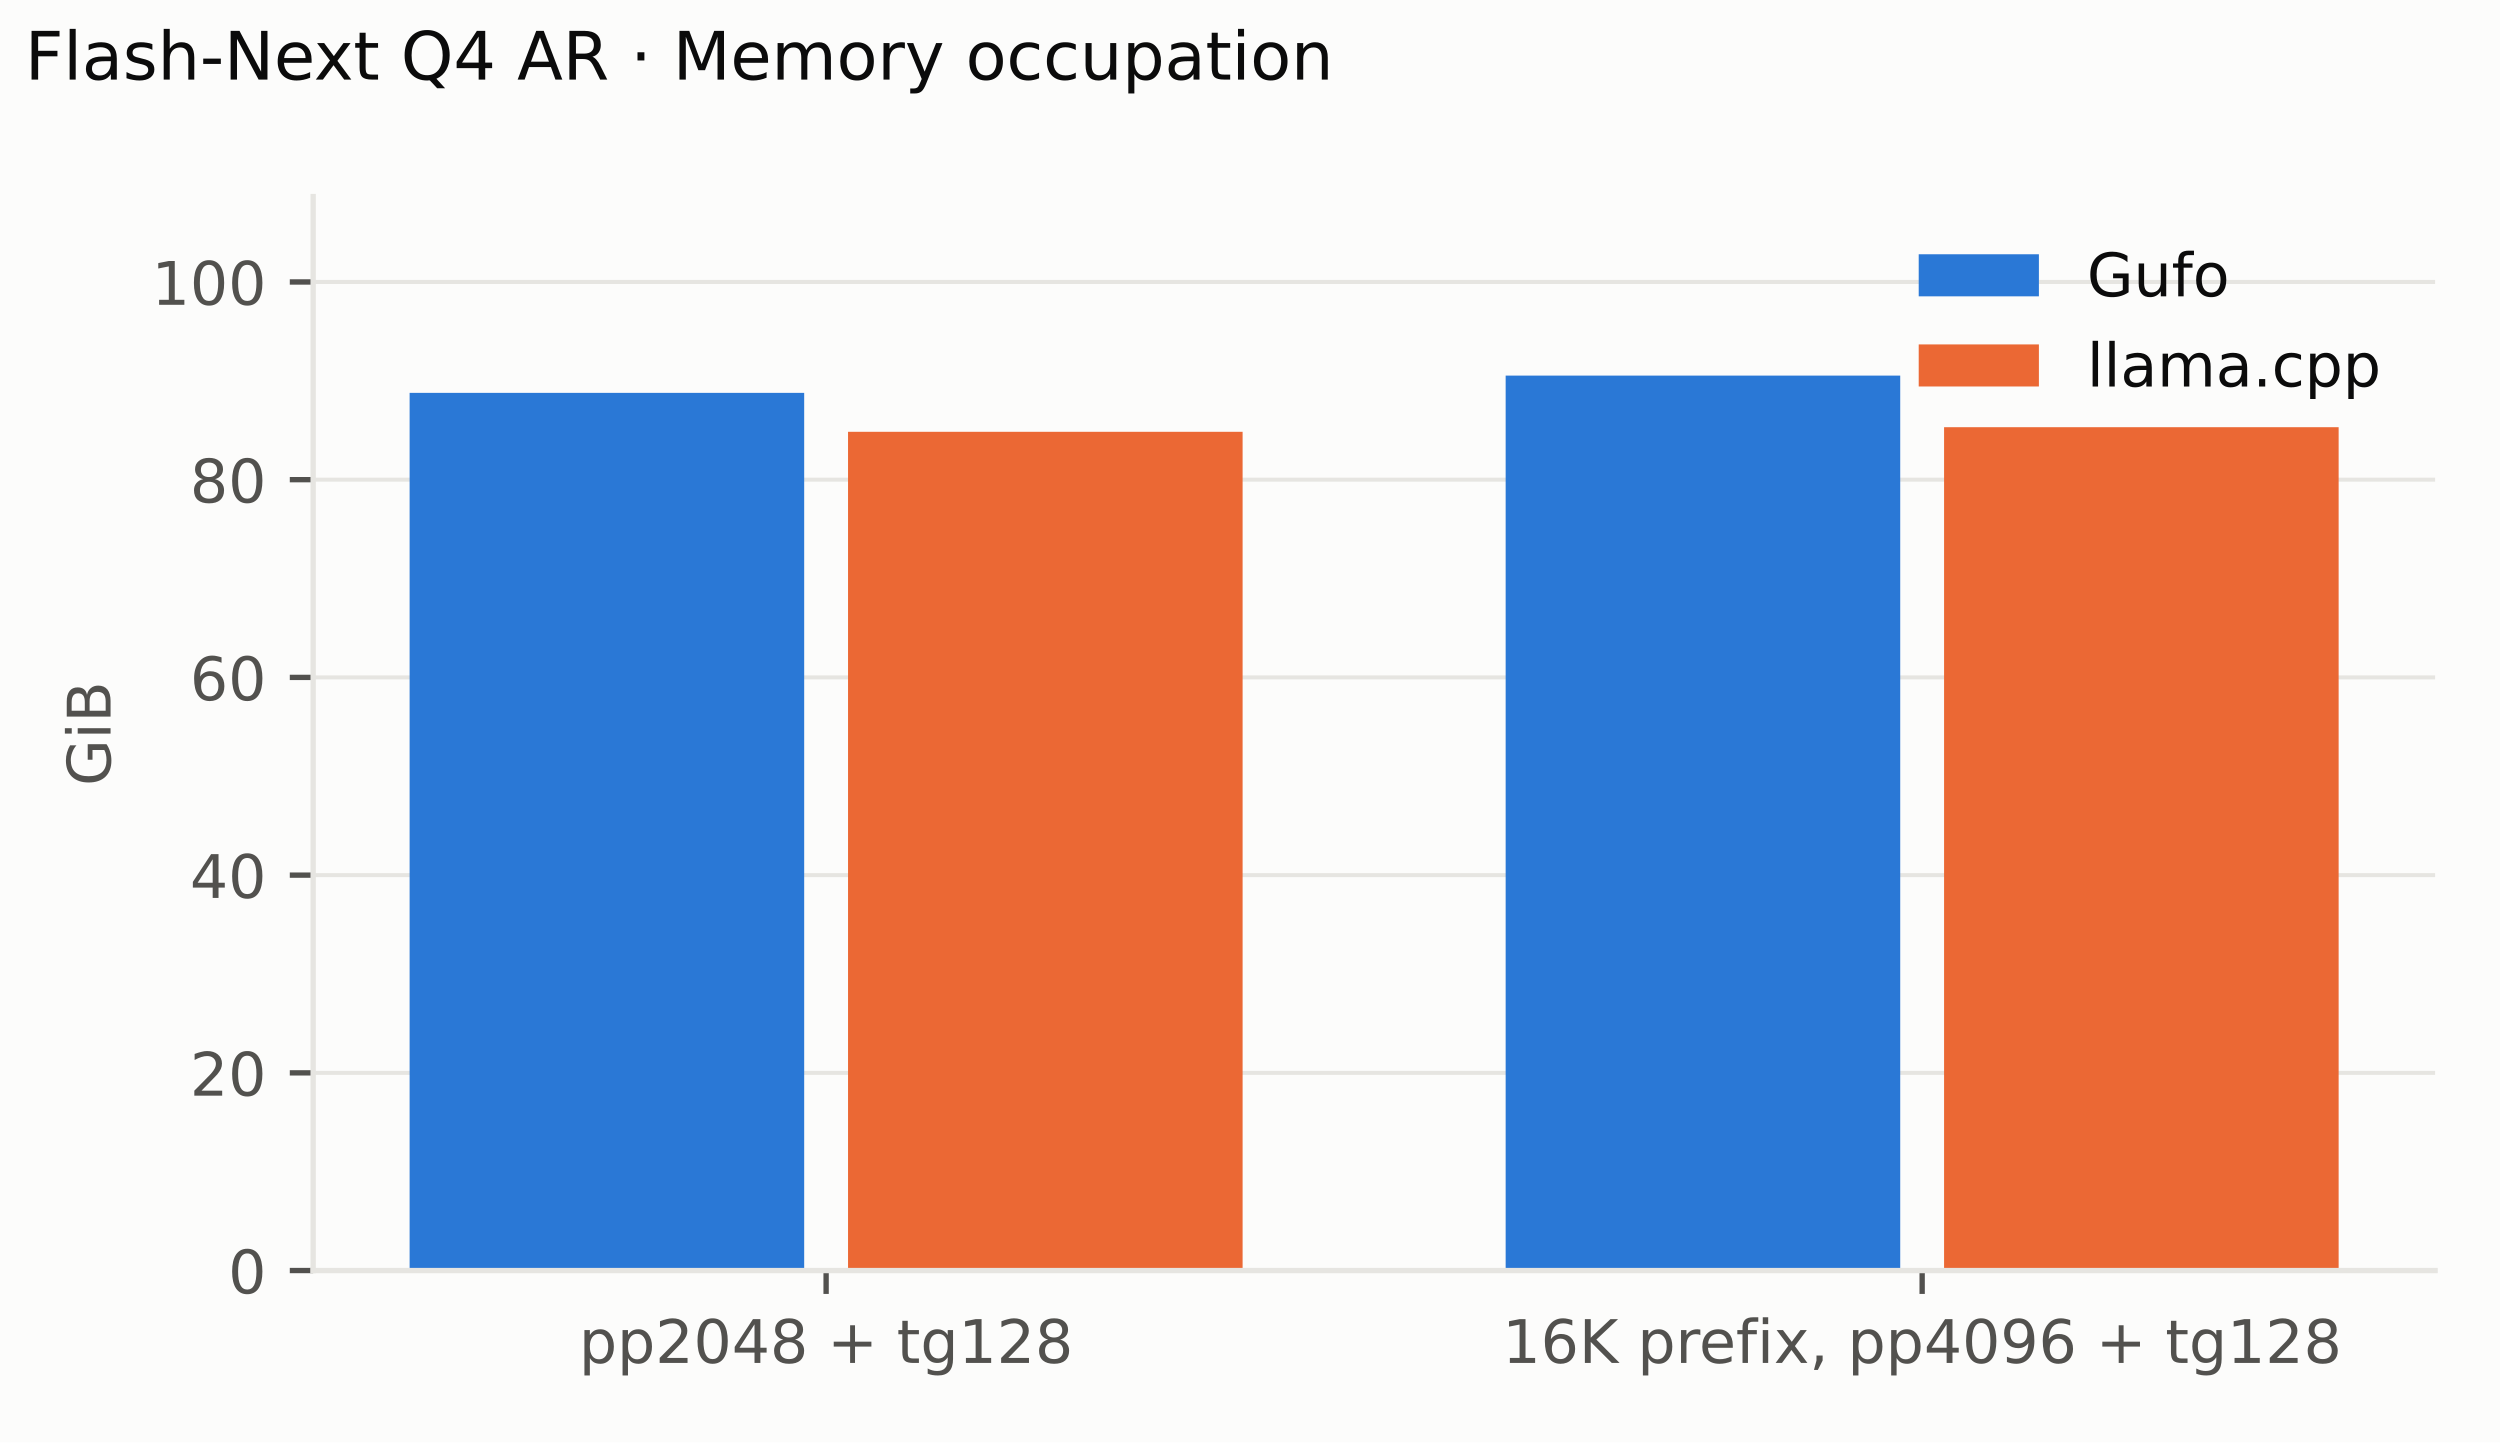
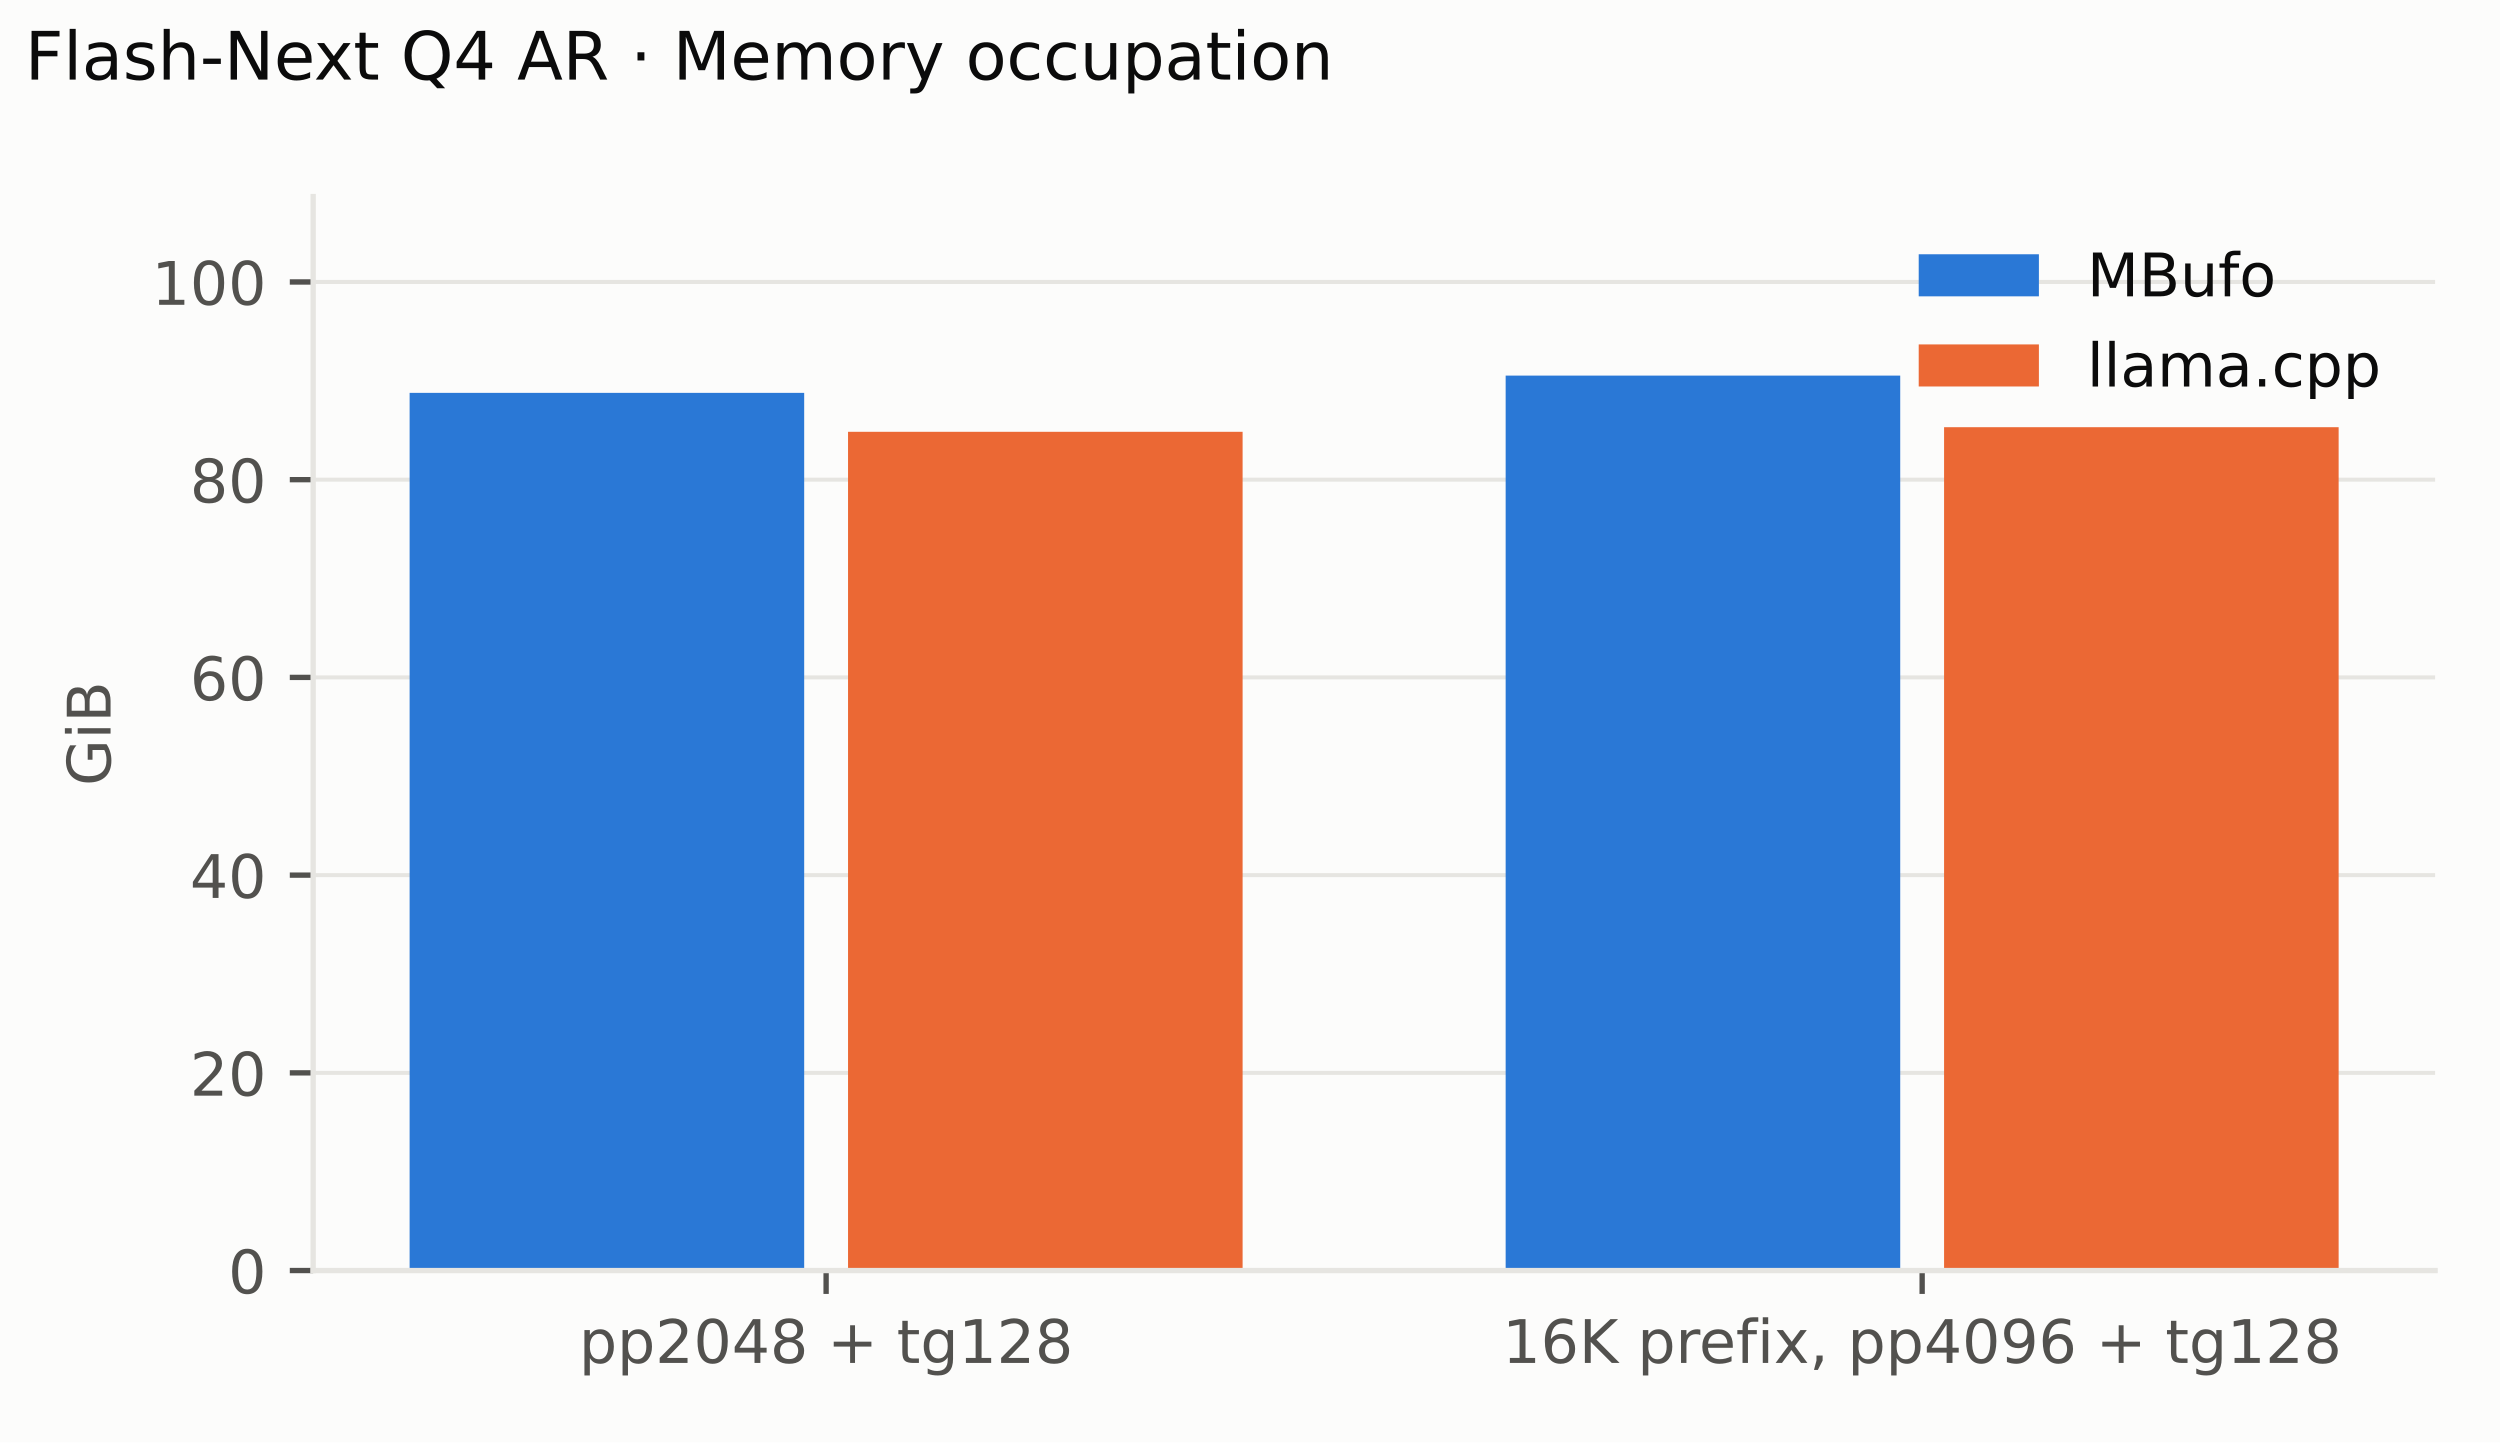
<svg xmlns="http://www.w3.org/2000/svg" xmlns:xlink="http://www.w3.org/1999/xlink" width="374.4pt" height="216pt" viewBox="0 0 374.4 216" version="1.1">
  <defs>
    <style type="text/css">*{stroke-linejoin: round; stroke-linecap: butt}</style>
  </defs>
  <g id="figure_1">
    <g id="patch_1">
      <path d="M 0 216 L 374.4 216 L 374.4 0 L 0 0 z " style="fill: #fcfcfb" />
    </g>
    <g id="axes_1">
      <g id="patch_2">
        <path d="M 46.899 190.279 L 364.68 190.279 L 364.68 29.441 L 46.899 29.441 z " style="fill: #fcfcfb" />
      </g>
      <g id="matplotlib.axis_1">
        <g id="xtick_1">
          <g id="line2d_1">
            <defs>
              <path id="m1ebf051f68" d="M 0 0 L 0 3.5 " style="stroke: #52514e; stroke-width: 0.8" />
            </defs>
            <g>
              <use xlink:href="#m1ebf051f68" x="123.718" y="190.279" style="fill: #52514e; stroke: #52514e; stroke-width: 0.8" />
            </g>
          </g>
          <g id="text_1">
            <text style="font-size: 9px; font-family: 'DejaVu Sans', 'Bitstream Vera Sans', 'Computer Modern Sans Serif', 'Lucida Grande', 'Verdana', 'Geneva', 'Lucid', 'Arial', 'Helvetica', 'Avant Garde', sans-serif; text-anchor: middle; fill: #52514e" x="123.718" y="204.117" transform="rotate(-0 123.7183 204.1172)">pp2048 + tg128</text>
          </g>
        </g>
        <g id="xtick_2">
          <g id="line2d_2">
            <g>
              <use xlink:href="#m1ebf051f68" x="287.861" y="190.279" style="fill: #52514e; stroke: #52514e; stroke-width: 0.8" />
            </g>
          </g>
          <g id="text_2">
            <text style="font-size: 9px; font-family: 'DejaVu Sans', 'Bitstream Vera Sans', 'Computer Modern Sans Serif', 'Lucida Grande', 'Verdana', 'Geneva', 'Lucid', 'Arial', 'Helvetica', 'Avant Garde', sans-serif; text-anchor: middle; fill: #52514e" x="287.861" y="204.118" transform="rotate(-0 287.8611 204.1179)">16K prefix, pp4096 + tg128</text>
          </g>
        </g>
      </g>
      <g id="matplotlib.axis_2">
        <g id="ytick_1">
          <g id="line2d_3">
            <path d="M 46.899 190.279 L 364.68 190.279 " clip-path="url(#pbd8cc678c1)" style="fill: none; stroke: #e6e5e1; stroke-width: 0.6; stroke-linecap: square" />
          </g>
          <g id="line2d_4">
            <defs>
              <path id="m680e5b1e24" d="M 0 0 L -3.5 0 " style="stroke: #52514e; stroke-width: 0.8" />
            </defs>
            <g>
              <use xlink:href="#m680e5b1e24" x="46.899" y="190.279" style="fill: #52514e; stroke: #52514e; stroke-width: 0.8" />
            </g>
          </g>
          <g id="text_3">
            <text style="font-size: 9px; font-family: 'DejaVu Sans', 'Bitstream Vera Sans', 'Computer Modern Sans Serif', 'Lucida Grande', 'Verdana', 'Geneva', 'Lucid', 'Arial', 'Helvetica', 'Avant Garde', sans-serif; text-anchor: end; fill: #52514e" x="39.899" y="193.698" transform="rotate(-0 39.89945 193.6982)">0</text>
          </g>
        </g>
        <g id="ytick_2">
          <g id="line2d_5">
            <path d="M 46.899 160.669 L 364.68 160.669 " clip-path="url(#pbd8cc678c1)" style="fill: none; stroke: #e6e5e1; stroke-width: 0.6; stroke-linecap: square" />
          </g>
          <g id="line2d_6">
            <g>
              <use xlink:href="#m680e5b1e24" x="46.899" y="160.669" style="fill: #52514e; stroke: #52514e; stroke-width: 0.8" />
            </g>
          </g>
          <g id="text_4">
            <text style="font-size: 9px; font-family: 'DejaVu Sans', 'Bitstream Vera Sans', 'Computer Modern Sans Serif', 'Lucida Grande', 'Verdana', 'Geneva', 'Lucid', 'Arial', 'Helvetica', 'Avant Garde', sans-serif; text-anchor: end; fill: #52514e" x="39.899" y="164.088" transform="rotate(-0 39.89945 164.0877)">20</text>
          </g>
        </g>
        <g id="ytick_3">
          <g id="line2d_7">
            <path d="M 46.899 131.058 L 364.68 131.058 " clip-path="url(#pbd8cc678c1)" style="fill: none; stroke: #e6e5e1; stroke-width: 0.6; stroke-linecap: square" />
          </g>
          <g id="line2d_8">
            <g>
              <use xlink:href="#m680e5b1e24" x="46.899" y="131.058" style="fill: #52514e; stroke: #52514e; stroke-width: 0.8" />
            </g>
          </g>
          <g id="text_5">
            <text style="font-size: 9px; font-family: 'DejaVu Sans', 'Bitstream Vera Sans', 'Computer Modern Sans Serif', 'Lucida Grande', 'Verdana', 'Geneva', 'Lucid', 'Arial', 'Helvetica', 'Avant Garde', sans-serif; text-anchor: end; fill: #52514e" x="39.899" y="134.477" transform="rotate(-0 39.89945 134.4772)">40</text>
          </g>
        </g>
        <g id="ytick_4">
          <g id="line2d_9">
            <path d="M 46.899 101.448 L 364.68 101.448 " clip-path="url(#pbd8cc678c1)" style="fill: none; stroke: #e6e5e1; stroke-width: 0.6; stroke-linecap: square" />
          </g>
          <g id="line2d_10">
            <g>
              <use xlink:href="#m680e5b1e24" x="46.899" y="101.448" style="fill: #52514e; stroke: #52514e; stroke-width: 0.8" />
            </g>
          </g>
          <g id="text_6">
            <text style="font-size: 9px; font-family: 'DejaVu Sans', 'Bitstream Vera Sans', 'Computer Modern Sans Serif', 'Lucida Grande', 'Verdana', 'Geneva', 'Lucid', 'Arial', 'Helvetica', 'Avant Garde', sans-serif; text-anchor: end; fill: #52514e" x="39.899" y="104.867" transform="rotate(-0 39.89945 104.8666)">60</text>
          </g>
        </g>
        <g id="ytick_5">
          <g id="line2d_11">
            <path d="M 46.899 71.837 L 364.68 71.837 " clip-path="url(#pbd8cc678c1)" style="fill: none; stroke: #e6e5e1; stroke-width: 0.6; stroke-linecap: square" />
          </g>
          <g id="line2d_12">
            <g>
              <use xlink:href="#m680e5b1e24" x="46.899" y="71.837" style="fill: #52514e; stroke: #52514e; stroke-width: 0.8" />
            </g>
          </g>
          <g id="text_7">
            <text style="font-size: 9px; font-family: 'DejaVu Sans', 'Bitstream Vera Sans', 'Computer Modern Sans Serif', 'Lucida Grande', 'Verdana', 'Geneva', 'Lucid', 'Arial', 'Helvetica', 'Avant Garde', sans-serif; text-anchor: end; fill: #52514e" x="39.899" y="75.256" transform="rotate(-0 39.89945 75.25609)">80</text>
          </g>
        </g>
        <g id="ytick_6">
          <g id="line2d_13">
            <path d="M 46.899 42.227 L 364.68 42.227 " clip-path="url(#pbd8cc678c1)" style="fill: none; stroke: #e6e5e1; stroke-width: 0.6; stroke-linecap: square" />
          </g>
          <g id="line2d_14">
            <g>
              <use xlink:href="#m680e5b1e24" x="46.899" y="42.227" style="fill: #52514e; stroke: #52514e; stroke-width: 0.8" />
            </g>
          </g>
          <g id="text_8">
            <text style="font-size: 9px; font-family: 'DejaVu Sans', 'Bitstream Vera Sans', 'Computer Modern Sans Serif', 'Lucida Grande', 'Verdana', 'Geneva', 'Lucid', 'Arial', 'Helvetica', 'Avant Garde', sans-serif; text-anchor: end; fill: #52514e" x="39.899" y="45.646" transform="rotate(-0 39.89945 45.64556)">100</text>
          </g>
        </g>
        <g id="text_9">
          <text style="font-size: 9px; font-family: 'DejaVu Sans', 'Bitstream Vera Sans', 'Computer Modern Sans Serif', 'Lucida Grande', 'Verdana', 'Geneva', 'Lucid', 'Arial', 'Helvetica', 'Avant Garde', sans-serif; text-anchor: middle; fill: #52514e" x="16.559" y="109.86" transform="rotate(-90 16.55859 109.86)">GiB</text>
        </g>
      </g>
      <g id="patch_3">
        <path d="M 61.344 190.279 L 120.435 190.279 L 120.435 58.838 L 61.344 58.838 z " clip-path="url(#pbd8cc678c1)" style="fill: #2a78d6" />
      </g>
      <g id="patch_4">
        <path d="M 225.487 190.279 L 284.578 190.279 L 284.578 56.247 L 225.487 56.247 z " clip-path="url(#pbd8cc678c1)" style="fill: #2a78d6" />
      </g>
      <g id="patch_5">
        <path d="M 127.001 190.279 L 186.093 190.279 L 186.093 64.671 L 127.001 64.671 z " clip-path="url(#pbd8cc678c1)" style="fill: #eb6834" />
      </g>
      <g id="patch_6">
        <path d="M 291.144 190.279 L 350.235 190.279 L 350.235 63.976 L 291.144 63.976 z " clip-path="url(#pbd8cc678c1)" style="fill: #eb6834" />
      </g>
      <g id="patch_7">
        <path d="M 46.899 190.279 L 46.899 29.441 " style="fill: none; stroke: #e6e5e1; stroke-width: 0.8; stroke-linejoin: miter; stroke-linecap: square" />
      </g>
      <g id="patch_8">
        <path d="M 46.899 190.279 L 364.68 190.279 " style="fill: none; stroke: #e6e5e1; stroke-width: 0.8; stroke-linejoin: miter; stroke-linecap: square" />
      </g>
      <g id="legend_1">
        <g id="patch_9">
          <path d="M 287.346 44.379 L 305.346 44.379 L 305.346 38.079 L 287.346 38.079 z " style="fill: #2a78d6" />
        </g>
        <g id="text_10">
-           <text style="font-size: 9px; font-family: 'DejaVu Sans', 'Bitstream Vera Sans', 'Computer Modern Sans Serif', 'Lucida Grande', 'Verdana', 'Geneva', 'Lucid', 'Arial', 'Helvetica', 'Avant Garde', sans-serif; text-anchor: start; fill: #0b0b0b" x="312.546" y="44.379" transform="rotate(-0 312.5461 44.37938)">Gufo</text>
+           <text style="font-size: 9px; font-family: 'DejaVu Sans', 'Bitstream Vera Sans', 'Computer Modern Sans Serif', 'Lucida Grande', 'Verdana', 'Geneva', 'Lucid', 'Arial', 'Helvetica', 'Avant Garde', sans-serif; text-anchor: start; fill: #0b0b0b" x="312.546" y="44.379" transform="rotate(-0 312.5461 44.37938)">MBufo</text>
        </g>
        <g id="patch_10">
          <path d="M 287.346 57.88 L 305.346 57.88 L 305.346 51.58 L 287.346 51.58 z " style="fill: #eb6834" />
        </g>
        <g id="text_11">
          <text style="font-size: 9px; font-family: 'DejaVu Sans', 'Bitstream Vera Sans', 'Computer Modern Sans Serif', 'Lucida Grande', 'Verdana', 'Geneva', 'Lucid', 'Arial', 'Helvetica', 'Avant Garde', sans-serif; text-anchor: start; fill: #0b0b0b" x="312.546" y="57.88" transform="rotate(-0 312.5461 57.88008)">llama.cpp</text>
        </g>
      </g>
    </g>
    <g id="text_12">
      <text style="font-size: 10px; font-family: 'DejaVu Sans', 'Bitstream Vera Sans', 'Computer Modern Sans Serif', 'Lucida Grande', 'Verdana', 'Geneva', 'Lucid', 'Arial', 'Helvetica', 'Avant Garde', sans-serif; text-anchor: start; fill: #0b0b0b" x="3.744" y="11.918" transform="rotate(-0 3.744 11.91844)">Flash-Next Q4 AR · Memory occupation</text>
    </g>
  </g>
  <defs>
    <clipPath id="pbd8cc678c1">
      <rect x="46.899" y="29.441" width="317.781" height="160.839" />
    </clipPath>
  </defs>
</svg>
